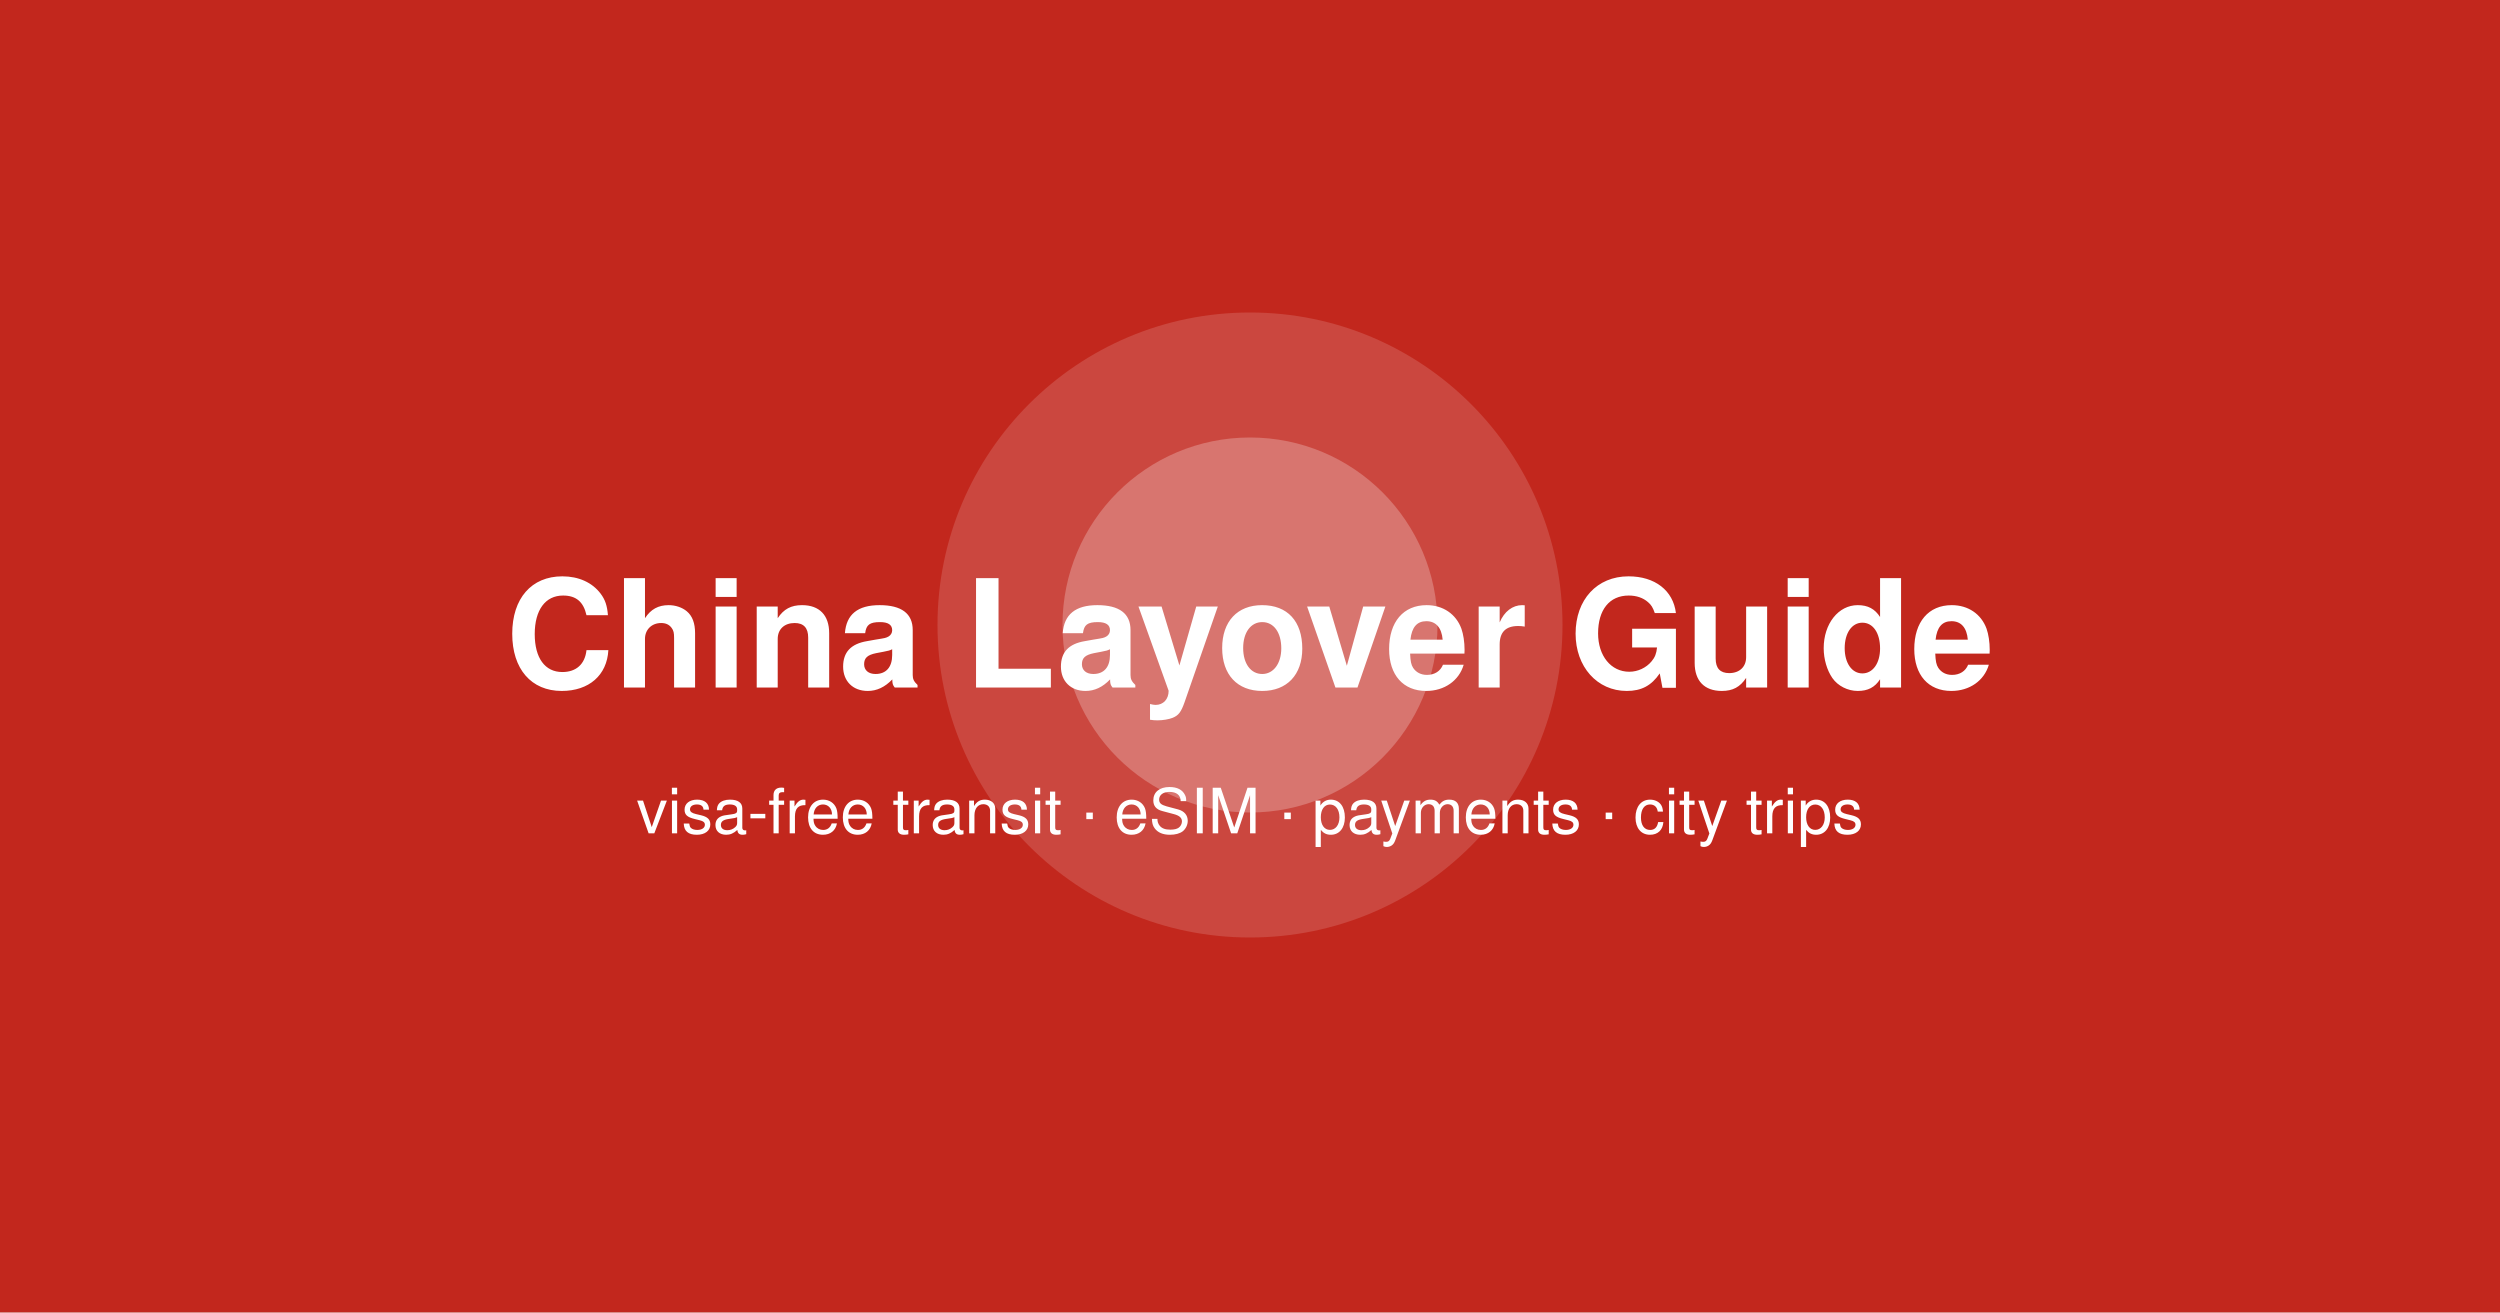
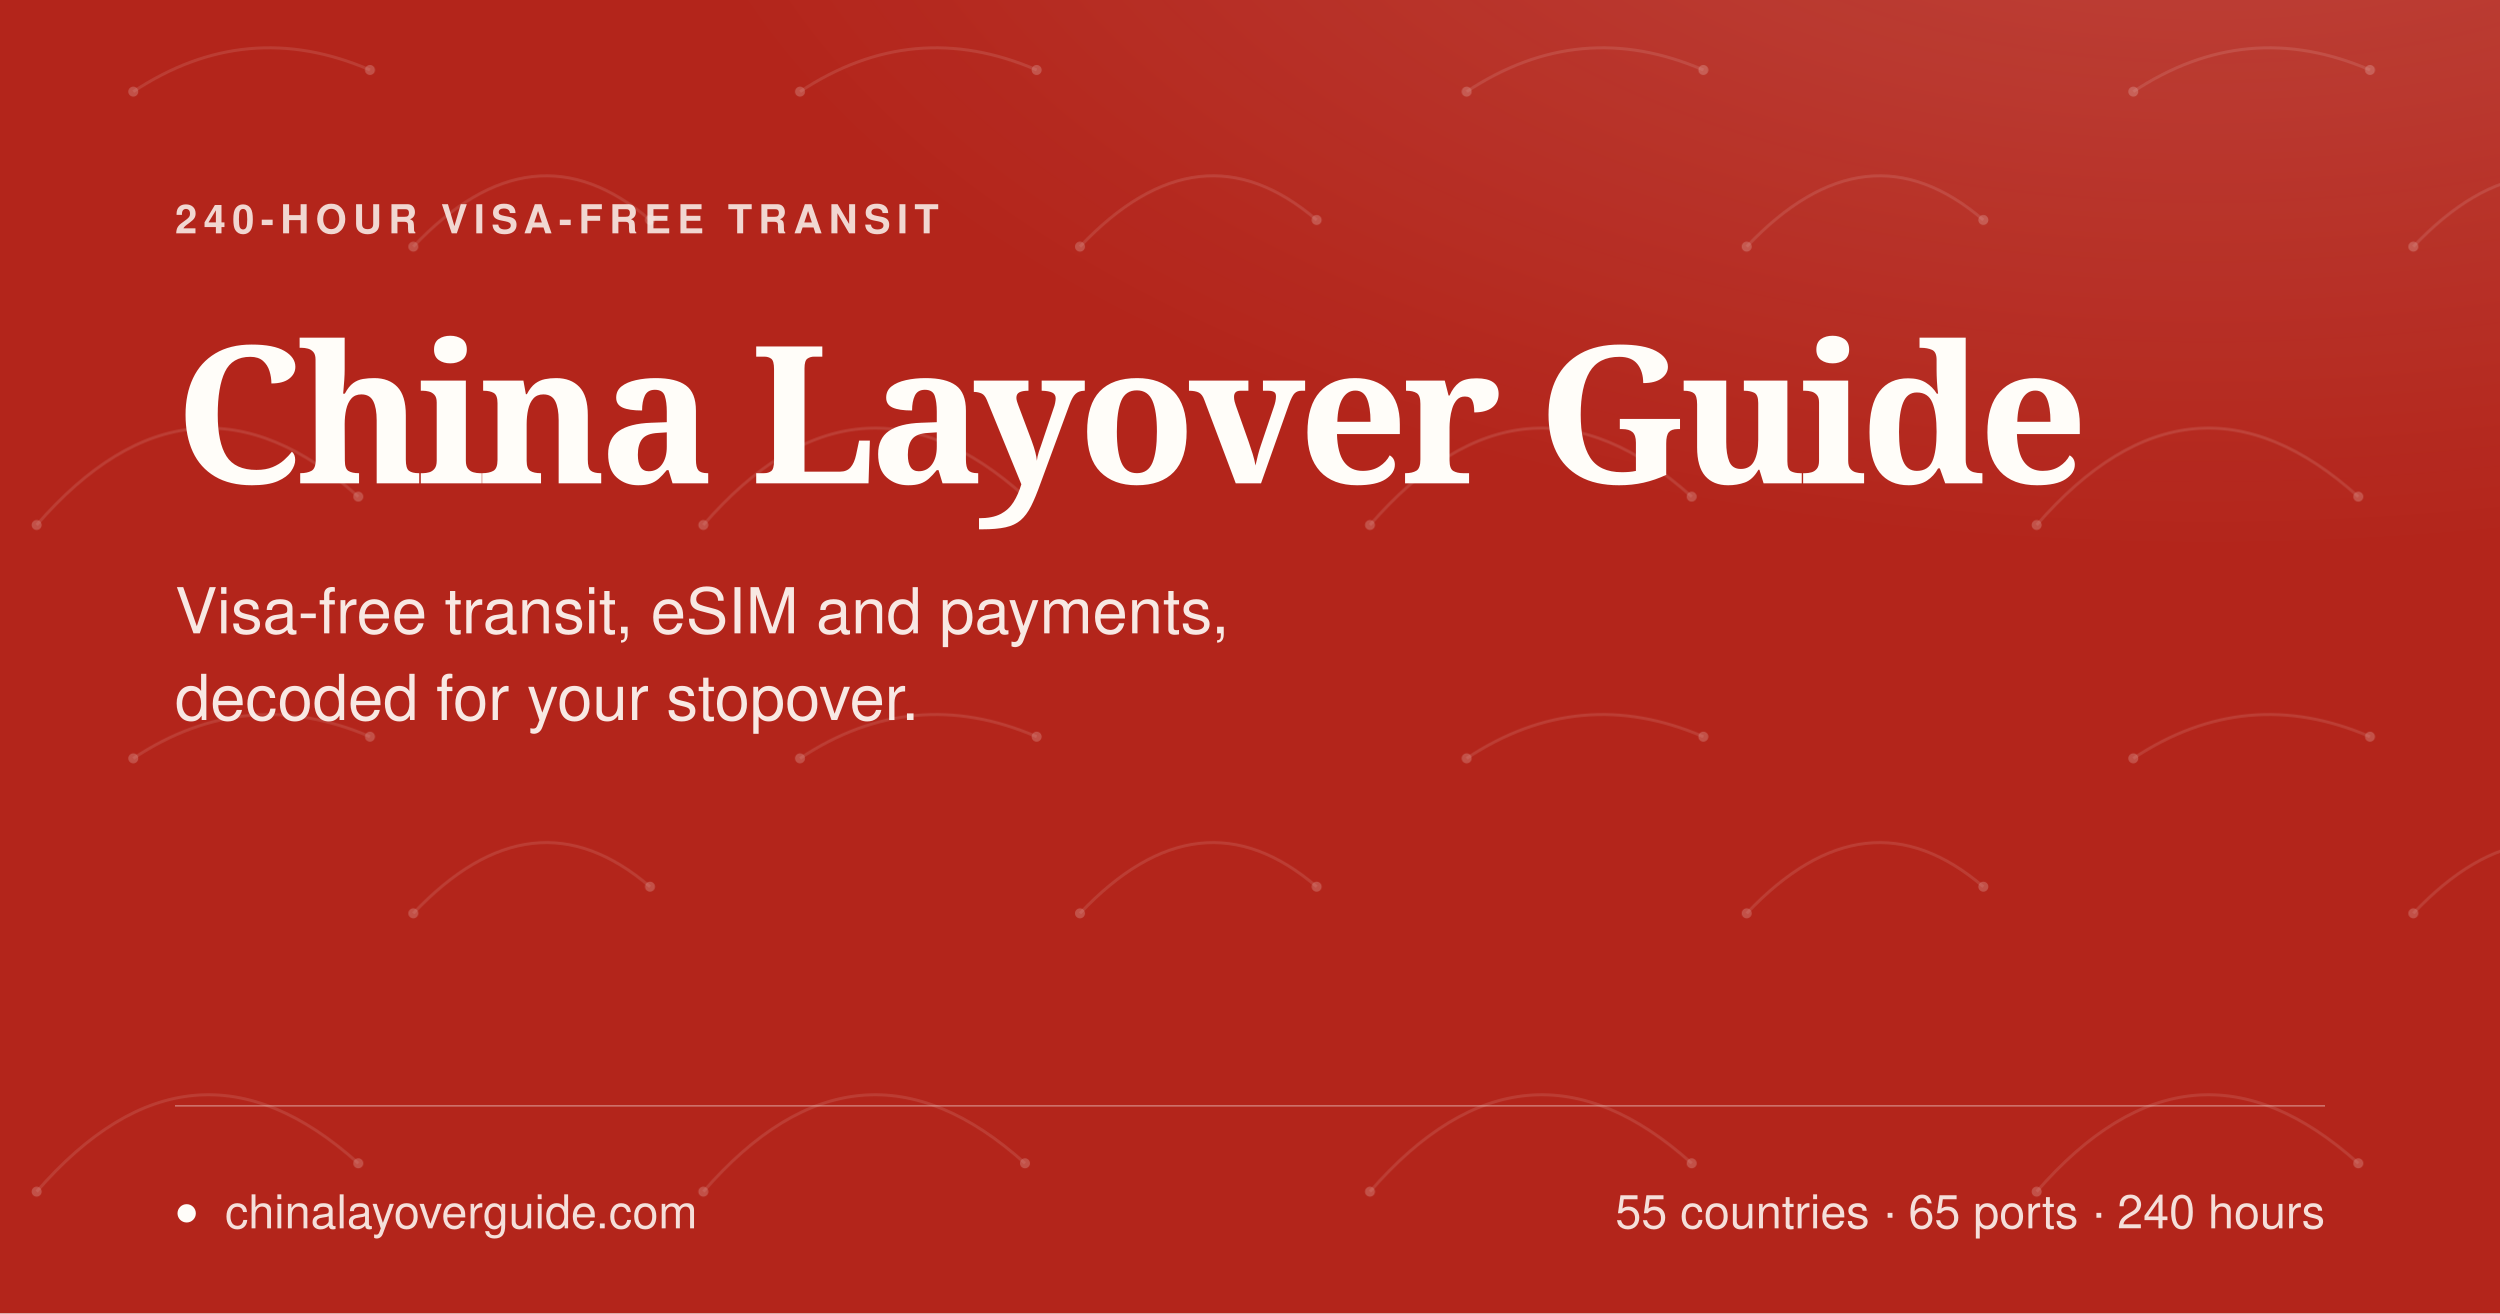
- <svg xmlns="http://www.w3.org/2000/svg" viewBox="0 0 1200 630">
-   <rect width="1200" height="630" fill="#c2271d" />
-   <circle cx="600" cy="300" r="150" fill="#ffffff" opacity="0.15" />
-   <circle cx="600" cy="300" r="90" fill="#ffffff" opacity="0.25" />
-   <text x="600" y="330" font-family="Helvetica, Arial, sans-serif" font-size="72" font-weight="bold" fill="#ffffff" text-anchor="middle">China Layover Guide</text>
-   <text x="600" y="400" font-family="Helvetica, Arial, sans-serif" font-size="30" fill="#ffffff" text-anchor="middle">visa-free transit · eSIM · payments · city trips</text>
+ <svg xmlns="http://www.w3.org/2000/svg" viewBox="0 0 1500 788" width="1500" height="788">
+   <defs>
+     <radialGradient id="glow" cx="88%" cy="-20%" r="62%">
+       <stop offset="0" stop-color="#fffdf9" stop-opacity="0.16" />
+       <stop offset="1" stop-color="#fffdf9" stop-opacity="0" />
+     </radialGradient>
+     <pattern id="arcs" width="400" height="400" patternUnits="userSpaceOnUse">
+       <g fill="none" stroke="#fffdf9" stroke-opacity="0.22" stroke-width="1.8">
+         <path d="M22 315 Q115 208 215 298" />
+         <path d="M248 148 Q320 72 390 132" />
+         <path d="M80 55 Q148 10 222 42" />
+       </g>
+       <g fill="#fffdf9" fill-opacity="0.4">
+         <circle cx="22" cy="315" r="3" />
+         <circle cx="215" cy="298" r="3" />
+         <circle cx="248" cy="148" r="3" />
+         <circle cx="390" cy="132" r="3" />
+         <circle cx="80" cy="55" r="3" />
+         <circle cx="222" cy="42" r="3" />
+       </g>
+     </pattern>
+   </defs>
+   <rect width="1500" height="788" fill="#b3251b" />
+   <rect width="1500" height="788" fill="url(#arcs)" opacity="0.5" />
+   <rect width="1500" height="788" fill="url(#glow)" />
+   <text x="105" y="140" font-family="Geist Variable, Helvetica, Arial, sans-serif" font-size="24" font-weight="600" letter-spacing="3.8" fill="#fffdf9" fill-opacity="0.82">240-HOUR VISA-FREE TRANSIT</text>
+   <text x="105" y="290" font-family="Fraunces Variable, Georgia, serif" font-size="115" font-weight="600" letter-spacing="-4" fill="#fffdf9">China Layover Guide</text>
+   <text x="105" y="380" font-family="Geist Variable, Helvetica, Arial, sans-serif" font-size="38" fill="#fffdf9" fill-opacity="0.9">Visa-free transit, eSIM and payments,</text>
+   <text x="105" y="432" font-family="Geist Variable, Helvetica, Arial, sans-serif" font-size="38" fill="#fffdf9" fill-opacity="0.9">decoded for your stopover.</text>
+   <rect x="105" y="663" width="1290" height="1" fill="#fffdf9" fill-opacity="0.35" />
+   <circle cx="112" cy="728" r="5.5" fill="#fffdf9" />
+   <text x="135" y="737" font-family="Geist Variable, Helvetica, Arial, sans-serif" font-size="28" fill="#fffdf9" fill-opacity="0.86">chinalayoverguide.com</text>
+   <text x="1395" y="737" text-anchor="end" font-family="Geist Variable, Helvetica, Arial, sans-serif" font-size="28" fill="#fffdf9" fill-opacity="0.86">55 countries · 65 ports · 240 hours</text>
</svg>
